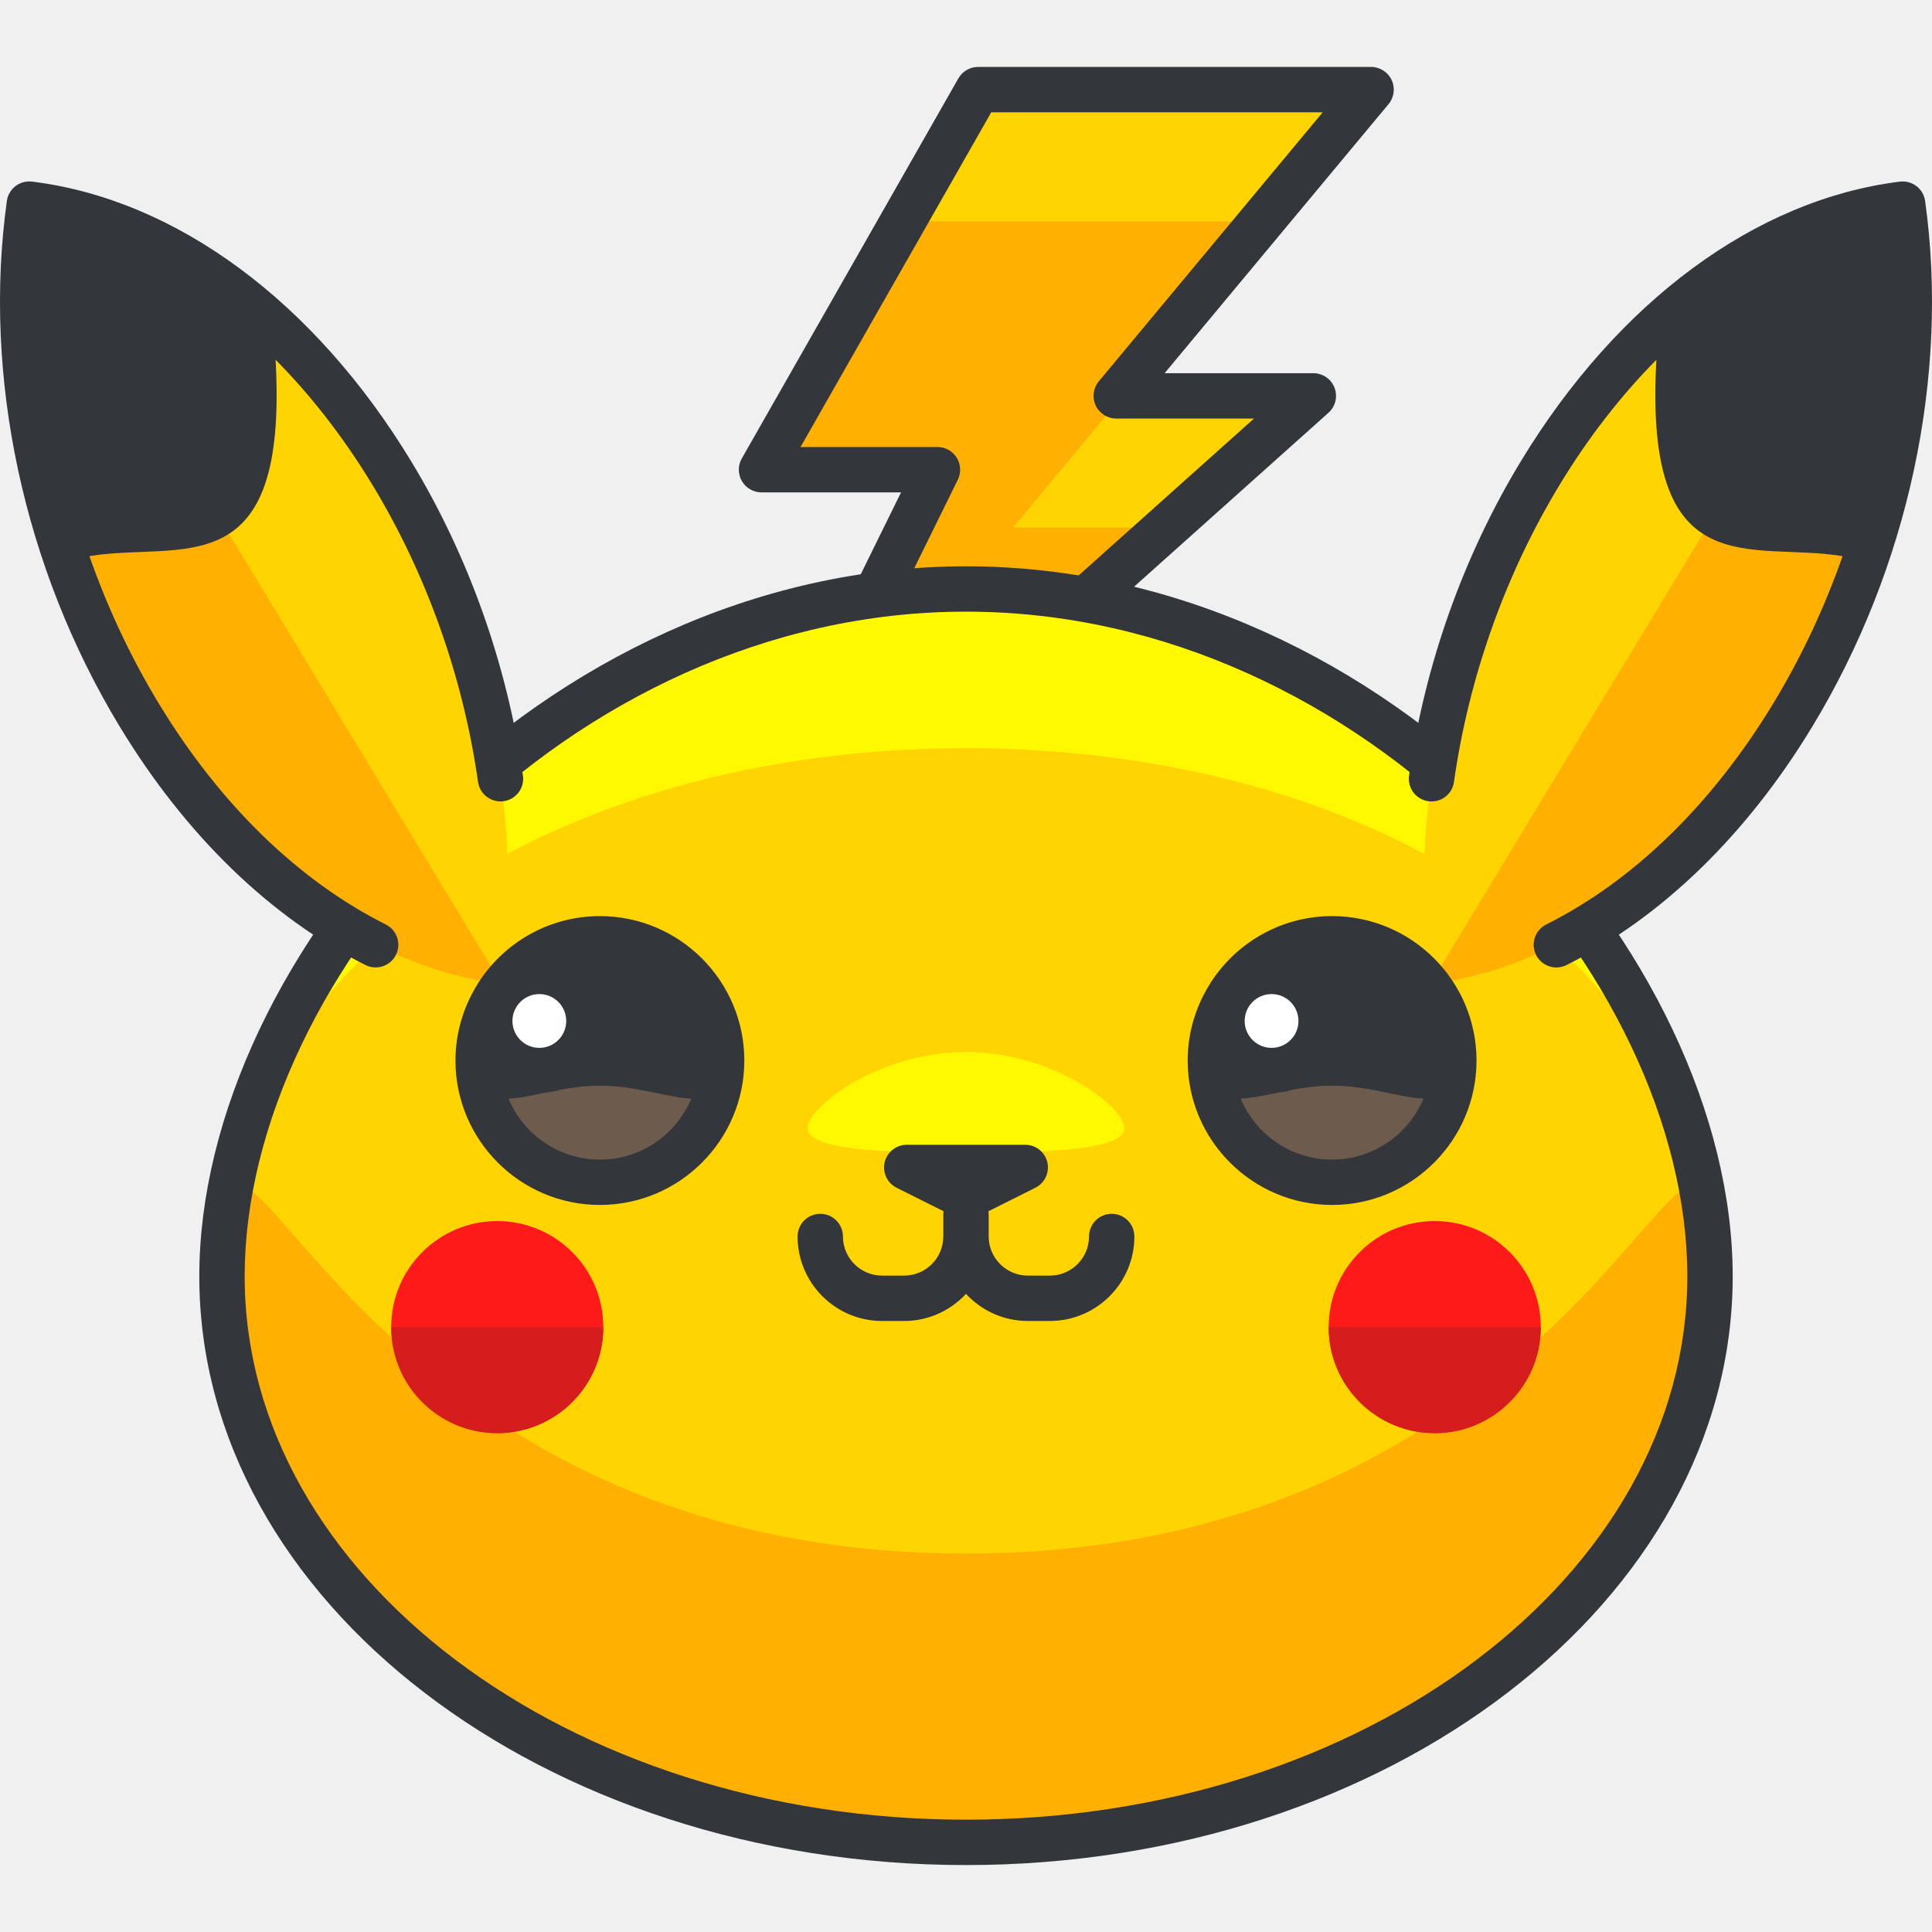
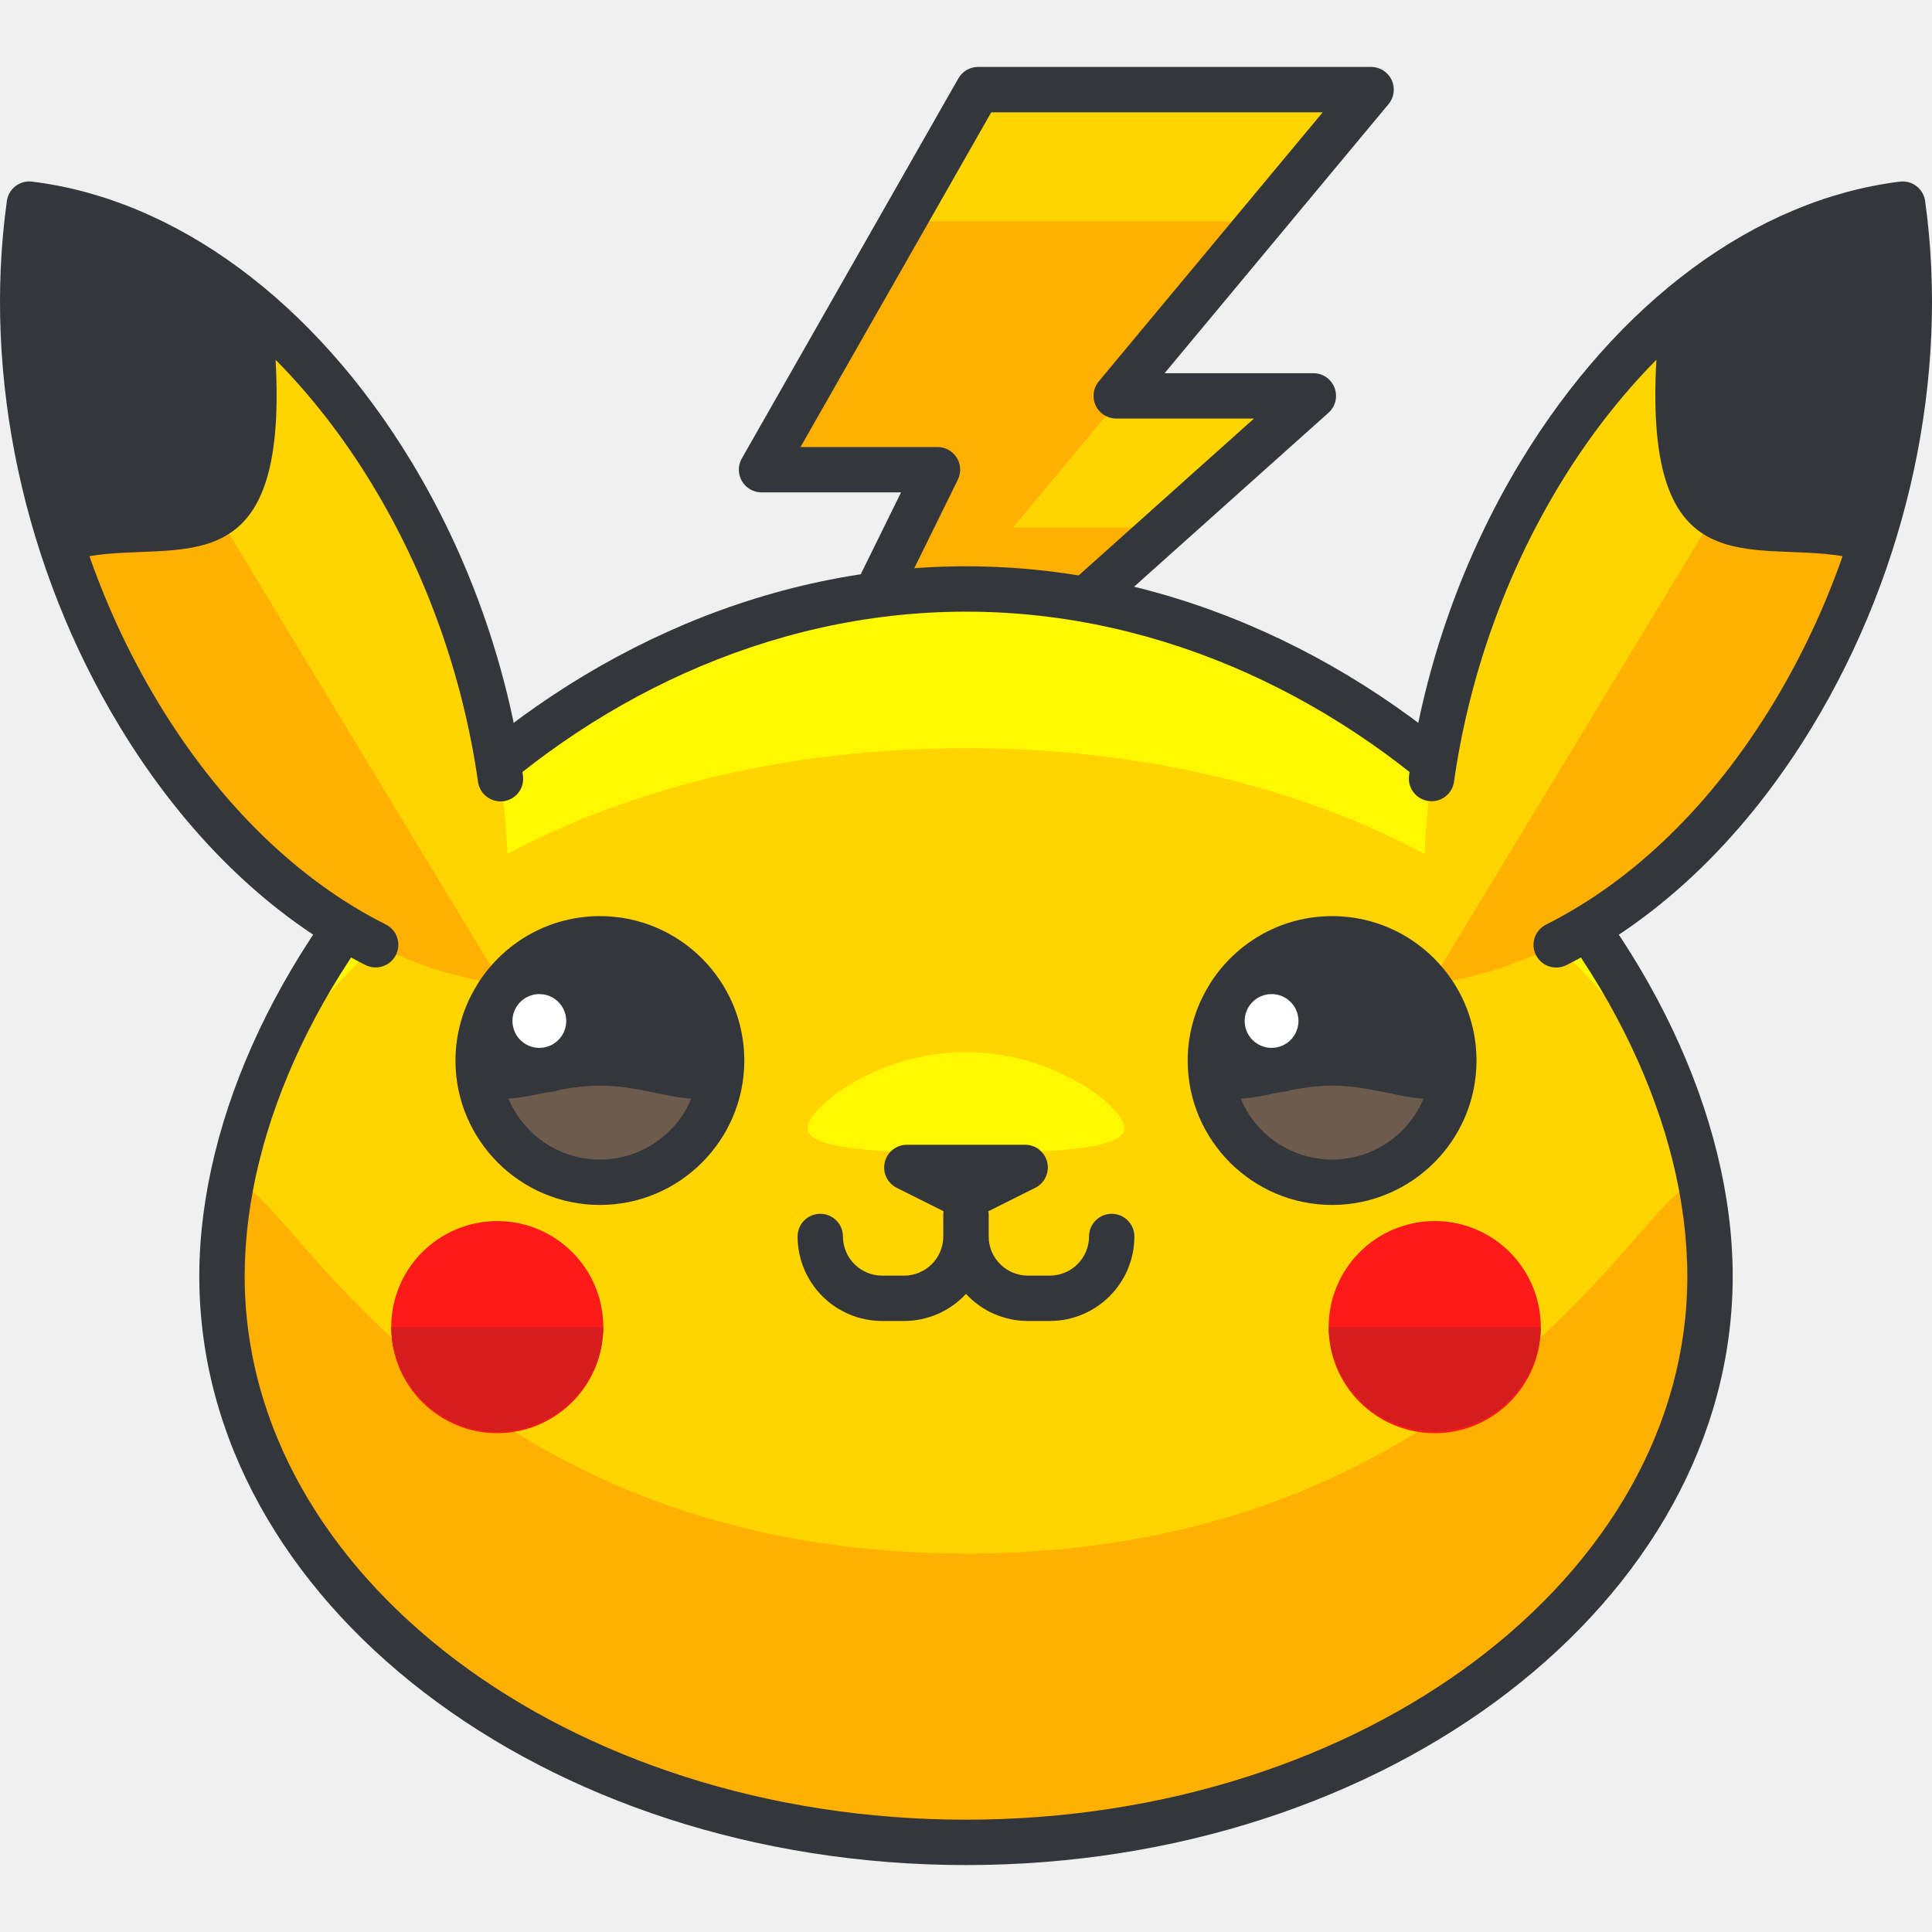
- <svg xmlns="http://www.w3.org/2000/svg" version="1.1" id="Layer_1" x="0px" y="0px" viewBox="0 0 127.782 127.782" style="enable-background:new 0 0 127.782 127.782;" xml:space="preserve">
-   <g>
-     <g>
-       <g>
-         <polygon style="fill:#FFD400;" points="90.685,5.927 64.69,5.927 50.365,31.066 62.005,31.066 46.735,62.091 86.864,26.183      73.827,26.183    " />
-       </g>
-       <g>
-         <polygon style="fill:#FFB000;" points="59.724,14.642 50.365,31.066 62.005,31.066 46.735,62.091 77.124,34.898 66.995,34.898      74.247,26.183 73.827,26.183 83.431,14.642    " />
-       </g>
-       <g>
-         <path style="fill:#33363A;" d="M46.734,63.591c-0.318,0-0.638-0.101-0.906-0.305c-0.572-0.435-0.757-1.213-0.439-1.857     l14.206-28.863h-9.229c-0.534,0-1.028-0.284-1.297-0.746s-0.271-1.032-0.007-1.496L63.386,5.185     c0.268-0.469,0.765-0.758,1.304-0.758h25.995c0.582,0,1.111,0.337,1.358,0.863c0.247,0.527,0.167,1.149-0.205,1.597     L77.027,24.683h9.837c0.622,0,1.18,0.384,1.401,0.965s0.063,1.238-0.401,1.653l-40.13,35.908     C47.451,63.463,47.093,63.591,46.734,63.591z M52.946,29.566h9.059c0.519,0,1,0.268,1.273,0.707     c0.273,0.44,0.301,0.99,0.072,1.455L51.492,55.821l31.446-28.138h-9.111c-0.582,0-1.111-0.337-1.358-0.863     c-0.247-0.527-0.167-1.149,0.205-1.597L87.484,7.427H65.562L52.946,29.566z" />
-       </g>
-     </g>
-     <g>
-       <g>
-         <path style="fill:#FFF800;" d="M113.1,84.413c0,20.676-22.032,37.441-49.209,37.441c-27.178,0-49.209-16.766-49.209-37.441     c0-20.68,22.031-45.459,49.209-45.459C91.068,38.954,113.1,63.734,113.1,84.413z" />
-       </g>
-       <g>
-         <path style="fill:#FFD400;" d="M113.1,84.413c0,20.676-22.032,37.441-49.209,37.441c-27.178,0-49.209-16.766-49.209-37.441     c0-20.68,22.031-34.928,49.209-34.928C91.068,49.486,113.1,63.734,113.1,84.413z" />
-       </g>
-       <g>
-         <path style="fill:#FFF800;" d="M74.37,74.615c0,1.393-4.691,1.643-10.479,1.643s-10.479-0.25-10.479-1.643     c0-1.395,4.691-5.037,10.479-5.037S74.37,73.22,74.37,74.615z" />
-       </g>
-       <g>
-         <path style="fill:#FFB000;" d="M113.1,84.413c0,20.676-22.032,37.441-49.209,37.441c-27.178,0-49.209-16.766-49.209-37.441     c0-20.682,6.261,18.34,49.209,18.34S113.1,63.732,113.1,84.413z" />
-       </g>
-       <g>
-         <path style="fill:#33363A;" d="M63.891,123.355c-27.961,0-50.709-17.469-50.709-38.941c0-21.27,22.619-46.959,50.709-46.959     S114.6,63.144,114.6,84.413C114.6,105.886,91.852,123.355,63.891,123.355z M63.891,40.454c-26.428,0-47.709,24.048-47.709,43.959     c0,19.818,21.402,35.941,47.709,35.941S111.6,104.232,111.6,84.413C111.6,64.502,90.318,40.454,63.891,40.454z" />
-       </g>
-     </g>
-     <g>
-       <g>
-         <g>
-           <g>
-             <path style="fill:#FFD400;" d="M9.197,47.273c6.385,10.541,15.331,16.738,23.985,17.811       c1.492-10.754-0.872-23.232-7.258-33.773C19.539,20.767,10.593,14.57,1.94,13.501C0.447,24.251,2.812,36.732,9.197,47.273z" />
-           </g>
-           <g>
-             <path style="fill:#FFB000;" d="M1.94,13.501c-1.492,10.75,0.872,23.23,7.258,33.771c6.385,10.541,15.331,16.738,23.985,17.811       L1.94,13.501z" />
-           </g>
-           <path style="fill:#33363A;" d="M34.587,51.296c-1.041-7.334-3.593-14.514-7.379-20.764c-6.417-10.594-15.56-17.344-25.085-18.52      c-0.816-0.101-1.557,0.47-1.669,1.282c-1.611,11.602,1.108,24.27,7.46,34.755c4.339,7.166,9.961,12.622,16.259,15.778      c0.216,0.108,0.444,0.159,0.671,0.159c0.55,0,1.079-0.303,1.342-0.828c0.371-0.74,0.072-1.642-0.669-2.013      c-5.791-2.903-10.99-7.969-15.036-14.651c-1.861-3.071-3.385-6.34-4.567-9.713c6.1-1,13.157,2.117,12.314-12.987      c2.338,2.362,4.503,5.137,6.414,8.292c3.579,5.906,5.99,12.694,6.975,19.631c0.117,0.82,0.879,1.385,1.696,1.274      C34.133,52.876,34.703,52.117,34.587,51.296z" />
-         </g>
-       </g>
-       <g>
-         <g>
-           <g>
-             <path style="fill:#FFD400;" d="M118.584,47.273c-6.385,10.541-15.331,16.738-23.985,17.811       c-1.492-10.754,0.871-23.232,7.258-33.773c6.386-10.543,15.332-16.74,23.986-17.808       C127.334,24.251,124.971,36.732,118.584,47.273z" />
-           </g>
-           <g>
-             <path style="fill:#FFB000;" d="M125.843,13.501c1.491,10.75-0.872,23.23-7.259,33.771       c-6.385,10.541-15.331,16.738-23.985,17.811L125.843,13.501z" />
-           </g>
-           <path style="fill:#33363A;" d="M127.328,13.295c-0.112-0.813-0.857-1.382-1.669-1.282c-9.525,1.176-18.669,7.926-25.086,18.52      c-3.787,6.253-6.339,13.434-7.378,20.764c-0.116,0.82,0.454,1.58,1.274,1.696c0.832,0.114,1.58-0.455,1.696-1.274      c0.982-6.934,3.395-13.722,6.974-19.631c1.911-3.155,4.076-5.93,6.414-8.292c-0.844,15.104,6.214,11.987,12.315,12.987      c-1.182,3.373-2.706,6.642-4.567,9.713c-4.048,6.684-9.247,11.75-15.036,14.651c-0.741,0.371-1.04,1.272-0.669,2.013      c0.263,0.525,0.792,0.828,1.342,0.828c0.226,0,0.455-0.051,0.671-0.159c6.296-3.155,11.918-8.611,16.259-15.778      C126.219,37.567,128.939,24.899,127.328,13.295z" />
-         </g>
-       </g>
-     </g>
-     <g>
-       <g>
-         <circle style="fill:#FF1A1A;" cx="32.889" cy="87.775" r="7.013" />
-       </g>
-       <g>
-         <path style="fill:#D61D1D;" d="M39.902,87.775c0,3.871-3.14,7.012-7.013,7.012c-3.874,0-7.014-3.141-7.014-7.012" />
-       </g>
-       <g>
-         <circle style="fill:#FF1A1A;" cx="94.892" cy="87.775" r="7.014" />
-       </g>
-       <g>
-         <path style="fill:#D61D1D;" d="M101.905,87.775c0,3.871-3.141,7.012-7.014,7.012c-3.873,0-7.014-3.141-7.014-7.012" />
-       </g>
-     </g>
-     <path style="fill:#33363A;" d="M73.528,80.281c-0.828,0-1.5,0.672-1.5,1.5c0,1.427-1.162,2.588-2.591,2.588h-1.456   c-1.428,0-2.59-1.161-2.59-2.588v-1.455c0-0.073-0.011-0.143-0.021-0.213l3.11-1.556c0.622-0.312,0.949-1.01,0.789-1.687   s-0.765-1.155-1.46-1.155h-7.837c-0.695,0-1.3,0.479-1.46,1.155s0.167,1.375,0.789,1.687l3.109,1.556   c-0.01,0.07-0.021,0.14-0.021,0.213v1.455c0,1.427-1.161,2.588-2.589,2.588h-1.457c-1.429,0-2.591-1.161-2.591-2.588   c0-0.828-0.672-1.5-1.5-1.5s-1.5,0.672-1.5,1.5c0,3.081,2.508,5.588,5.591,5.588h1.457c1.616,0,3.069-0.693,4.09-1.792   c1.021,1.099,2.475,1.792,4.091,1.792h1.456c3.083,0,5.591-2.507,5.591-5.588C75.028,80.953,74.357,80.281,73.528,80.281z" />
-     <g>
-       <path style="fill:#6D5C4D;" d="M47.729,70.144c0,4.449-3.605,8.051-8.053,8.051c-4.446,0-8.051-3.602-8.051-8.051    c0-4.447,3.604-8.053,8.051-8.053C44.123,62.091,47.729,65.697,47.729,70.144z" />
-     </g>
-     <g>
-       <circle style="fill:#FFFFFF;" cx="35.672" cy="67.527" r="3.281" />
-     </g>
-     <path style="fill:#33363A;" d="M39.676,60.591c-3.245,0-6.113,1.63-7.84,4.111c-0.105,0.143-0.197,0.293-0.286,0.447   c-0.897,1.455-1.425,3.163-1.425,4.995c0,5.267,4.284,9.551,9.551,9.551c5.268,0,9.553-4.284,9.553-9.551   C49.229,64.876,44.943,60.591,39.676,60.591z M39.676,76.695c-2.721,0-5.058-1.668-6.047-4.035c0.681-0.018,1.511-0.202,2.44-0.394   c0.356-0.03,0.699-0.097,1.029-0.201c0.809-0.145,1.675-0.259,2.577-0.259c2.413,0,4.573,0.814,6.049,0.854   C44.736,75.027,42.398,76.695,39.676,76.695z" />
-     <circle style="fill:#FFFFFF;" cx="35.672" cy="67.527" r="1.779" />
-     <g>
-       <path style="fill:#6D5C4D;" d="M96.155,70.144c0,4.449-3.604,8.051-8.051,8.051c-4.447,0-8.052-3.602-8.052-8.051    c0-4.447,3.604-8.053,8.052-8.053C92.551,62.091,96.155,65.697,96.155,70.144z" />
-     </g>
-     <g>
-       <circle style="fill:#FFFFFF;" cx="84.1" cy="67.527" r="3.28" />
-     </g>
-     <path style="fill:#33363A;" d="M88.105,60.591c-3.243,0-6.11,1.629-7.837,4.108c-0.107,0.145-0.201,0.298-0.292,0.455   c-0.896,1.454-1.423,3.16-1.423,4.99c0,5.267,4.285,9.551,9.552,9.551s9.551-4.284,9.551-9.551   C97.655,64.876,93.371,60.591,88.105,60.591z M88.105,76.695c-2.721,0-5.059-1.668-6.048-4.035   c0.689-0.019,1.527-0.201,2.471-0.397c0.335-0.03,0.658-0.093,0.97-0.189c0.819-0.148,1.693-0.268,2.607-0.268   c2.413,0,4.571,0.814,6.047,0.854C93.163,75.027,90.826,76.695,88.105,76.695z" />
-     <circle style="fill:#FFFFFF;" cx="84.101" cy="67.527" r="1.779" />
-   </g>
-   <g>
- </g>
-   <g>
- </g>
-   <g>
- </g>
-   <g>
- </g>
-   <g>
- </g>
-   <g>
- </g>
-   <g>
- </g>
-   <g>
- </g>
-   <g>
- </g>
-   <g>
- </g>
-   <g>
- </g>
-   <g>
- </g>
-   <g>
- </g>
-   <g>
- </g>
-   <g>
- </g>
+ <svg xmlns="http://www.w3.org/2000/svg" viewBox="0 0 127.782 127.782">
+   <path fill="#ffd400" d="M90.685 5.927H64.69L50.365 31.066h11.64l-15.27 31.025 40.129-35.908H73.827z" />
+   <path fill="#ffb000" d="M59.724 14.642l-9.359 16.424h11.64l-15.27 31.025 30.389-27.193H66.995l7.252-8.715h-.42l9.604-11.541z" />
+   <path d="M46.734 63.591a1.499 1.499 0 0 1-1.345-2.162l14.206-28.863h-9.229a1.501 1.501 0 0 1-1.304-2.242L63.386 5.185a1.502 1.502 0 0 1 1.304-.758h25.995a1.5 1.5 0 0 1 1.153 2.46L77.027 24.683h9.837a1.499 1.499 0 0 1 1 2.618l-40.13 35.908a1.494 1.494 0 0 1-1 .382zm6.212-34.025h9.059a1.499 1.499 0 0 1 1.345 2.162L51.492 55.821l31.446-28.138h-9.111a1.5 1.5 0 0 1-1.153-2.46l14.81-17.796H65.562L52.946 29.566z" fill="#33363a" />
+   <path d="M113.1 84.413c0 20.676-22.032 37.441-49.209 37.441-27.178 0-49.209-16.766-49.209-37.441 0-20.68 22.031-45.459 49.209-45.459 27.177 0 49.209 24.78 49.209 45.459z" fill="#fff800" />
+   <path d="M113.1 84.413c0 20.676-22.032 37.441-49.209 37.441-27.178 0-49.209-16.766-49.209-37.441 0-20.68 22.031-34.928 49.209-34.928 27.177.001 49.209 14.249 49.209 34.928z" fill="#ffd400" />
+   <path d="M74.37 74.615c0 1.393-4.691 1.643-10.479 1.643s-10.479-.25-10.479-1.643c0-1.395 4.691-5.037 10.479-5.037S74.37 73.22 74.37 74.615z" fill="#fff800" />
+   <path d="M113.1 84.413c0 20.676-22.032 37.441-49.209 37.441-27.178 0-49.209-16.766-49.209-37.441 0-20.682 6.261 18.34 49.209 18.34S113.1 63.732 113.1 84.413z" fill="#ffb000" />
+   <path d="M63.891 123.355c-27.961 0-50.709-17.469-50.709-38.941 0-21.27 22.619-46.959 50.709-46.959S114.6 63.144 114.6 84.413c0 21.473-22.748 38.942-50.709 38.942zm0-82.901c-26.428 0-47.709 24.048-47.709 43.959 0 19.818 21.402 35.941 47.709 35.941S111.6 104.232 111.6 84.413c0-19.911-21.282-43.959-47.709-43.959z" fill="#33363a" />
+   <path d="M9.197 47.273c6.385 10.541 15.331 16.738 23.985 17.811 1.492-10.754-.872-23.232-7.258-33.773C19.539 20.767 10.593 14.57 1.94 13.501c-1.493 10.75.872 23.231 7.257 33.772z" fill="#ffd400" />
+   <path d="M1.94 13.501c-1.492 10.75.872 23.23 7.258 33.771 6.385 10.541 15.331 16.738 23.985 17.811L1.94 13.501z" fill="#ffb000" />
+   <path d="M34.587 51.296c-1.041-7.334-3.593-14.514-7.379-20.764-6.417-10.594-15.56-17.344-25.085-18.52a1.497 1.497 0 0 0-1.669 1.282c-1.611 11.602 1.108 24.27 7.46 34.755 4.339 7.166 9.961 12.622 16.259 15.778a1.499 1.499 0 0 0 1.344-2.682c-5.791-2.903-10.99-7.969-15.036-14.651a51.824 51.824 0 0 1-4.567-9.713c6.1-1 13.157 2.117 12.314-12.987 2.338 2.362 4.503 5.137 6.414 8.292 3.579 5.906 5.99 12.694 6.975 19.631.117.82.879 1.385 1.696 1.274a1.498 1.498 0 0 0 1.274-1.695z" fill="#33363a" />
+   <path d="M118.584 47.273c-6.385 10.541-15.331 16.738-23.985 17.811-1.492-10.754.871-23.232 7.258-33.773 6.386-10.543 15.332-16.74 23.986-17.808 1.491 10.748-.872 23.229-7.259 33.77z" fill="#ffd400" />
+   <path d="M125.843 13.501c1.491 10.75-.872 23.23-7.259 33.771-6.385 10.541-15.331 16.738-23.985 17.811l31.244-51.582z" fill="#ffb000" />
+   <path d="M127.328 13.295a1.499 1.499 0 0 0-1.669-1.282c-9.525 1.176-18.669 7.926-25.086 18.52-3.787 6.253-6.339 13.434-7.378 20.764a1.5 1.5 0 0 0 2.97.422c.982-6.934 3.395-13.722 6.974-19.631 1.911-3.155 4.076-5.93 6.414-8.292-.844 15.104 6.214 11.987 12.315 12.987a51.824 51.824 0 0 1-4.567 9.713c-4.048 6.684-9.247 11.75-15.036 14.651a1.5 1.5 0 1 0 1.344 2.682c6.296-3.155 11.918-8.611 16.259-15.778 6.351-10.484 9.071-23.152 7.46-34.756z" fill="#33363a" />
+   <circle cx="32.889" cy="87.775" r="7.013" fill="#ff1a1a" />
+   <path d="M39.902 87.775a7.014 7.014 0 0 1-14.027 0" fill="#d61d1d" />
+   <circle cx="94.892" cy="87.775" r="7.014" fill="#ff1a1a" />
+   <path d="M101.905 87.775a7.015 7.015 0 0 1-14.028 0" fill="#d61d1d" />
+   <path d="M73.528 80.281a1.5 1.5 0 0 0-1.5 1.5 2.592 2.592 0 0 1-2.591 2.588h-1.456a2.592 2.592 0 0 1-2.59-2.588v-1.455c0-.073-.011-.143-.021-.213l3.11-1.556a1.502 1.502 0 0 0-.671-2.842h-7.837a1.502 1.502 0 0 0-.671 2.842l3.109 1.556c-.01.07-.021.14-.021.213v1.455a2.591 2.591 0 0 1-2.589 2.588h-1.457a2.592 2.592 0 0 1-2.591-2.588 1.5 1.5 0 0 0-3 0 5.596 5.596 0 0 0 5.591 5.588H59.8a5.569 5.569 0 0 0 4.09-1.792 5.571 5.571 0 0 0 4.091 1.792h1.456a5.596 5.596 0 0 0 5.591-5.588 1.5 1.5 0 0 0-1.5-1.5z" fill="#33363a" />
+   <path d="M47.729 70.144a8.05 8.05 0 0 1-8.053 8.051 8.05 8.05 0 0 1-8.051-8.051 8.052 8.052 0 1 1 16.104 0z" fill="#6d5c4d" />
+   <circle cx="35.672" cy="67.527" r="3.281" fill="#fff" />
+   <path d="M39.676 60.591c-3.245 0-6.113 1.63-7.84 4.111a4.84 4.84 0 0 0-.286.447 9.489 9.489 0 0 0-1.425 4.995c0 5.267 4.284 9.551 9.551 9.551 5.268 0 9.553-4.284 9.553-9.551 0-5.268-4.286-9.553-9.553-9.553zm0 16.104a6.56 6.56 0 0 1-6.047-4.035c.681-.018 1.511-.202 2.44-.394.356-.03.699-.097 1.029-.201.809-.145 1.675-.259 2.577-.259 2.413 0 4.573.814 6.049.854a6.56 6.56 0 0 1-6.048 4.035z" fill="#33363a" />
+   <circle cx="35.672" cy="67.527" r="1.779" fill="#fff" />
+   <path d="M96.155 70.144a8.049 8.049 0 0 1-8.051 8.051 8.05 8.05 0 0 1-8.052-8.051 8.052 8.052 0 1 1 16.103 0z" fill="#6d5c4d" />
+   <circle cx="84.1" cy="67.527" r="3.28" fill="#fff" />
+   <path d="M88.105 60.591c-3.243 0-6.11 1.629-7.837 4.108a4.888 4.888 0 0 0-.292.455 9.481 9.481 0 0 0-1.423 4.99c0 5.267 4.285 9.551 9.552 9.551s9.551-4.284 9.551-9.551c-.001-5.268-4.285-9.553-9.551-9.553zm0 16.104a6.562 6.562 0 0 1-6.048-4.035c.689-.019 1.527-.201 2.471-.397.335-.03.658-.093.97-.189.819-.148 1.693-.268 2.607-.268 2.413 0 4.571.814 6.047.854a6.56 6.56 0 0 1-6.047 4.035z" fill="#33363a" />
+   <circle cx="84.101" cy="67.527" r="1.779" fill="#fff" />
</svg>
